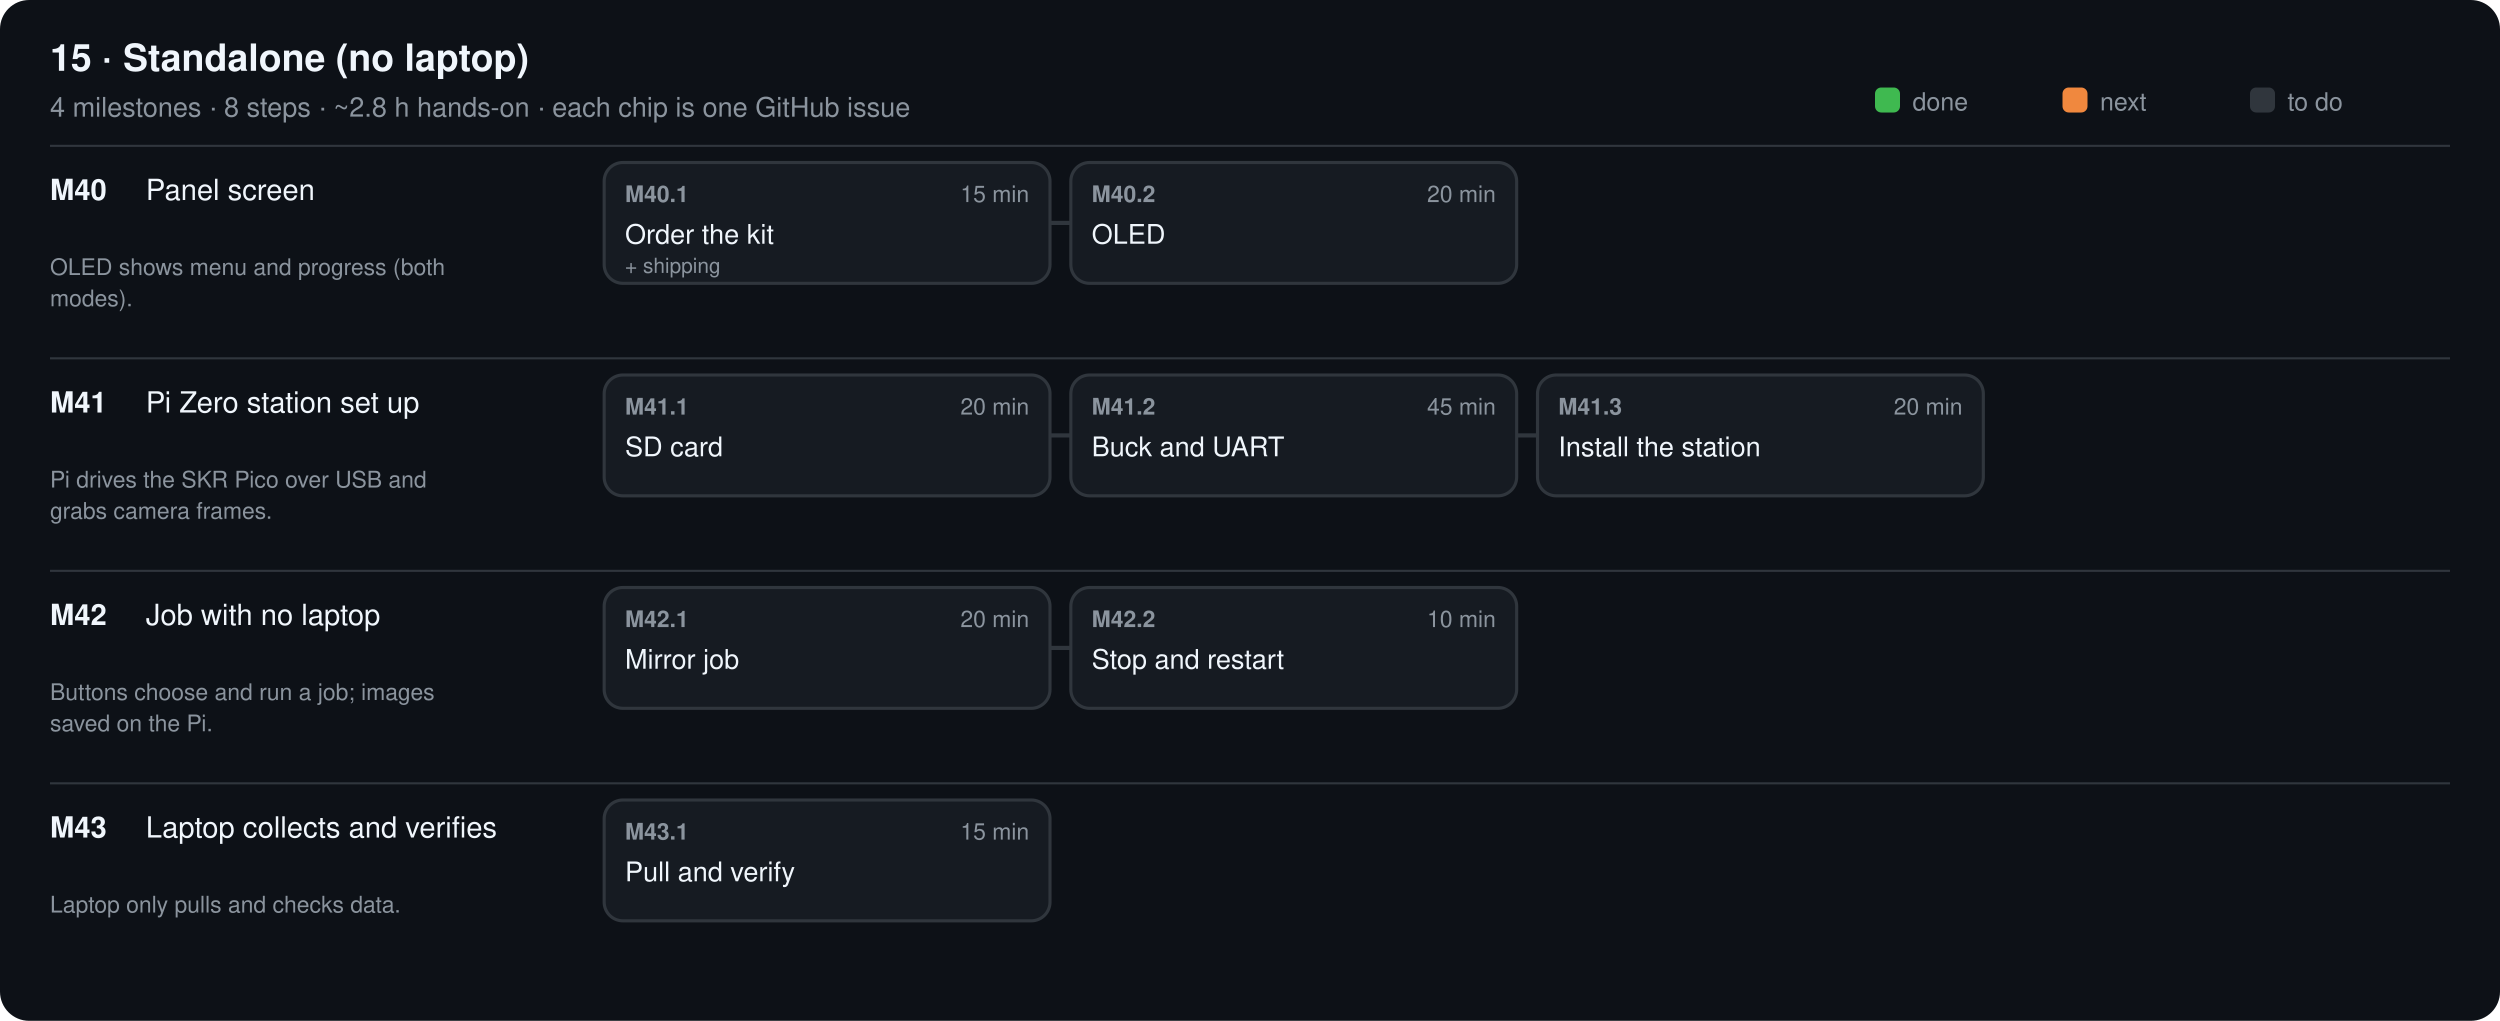
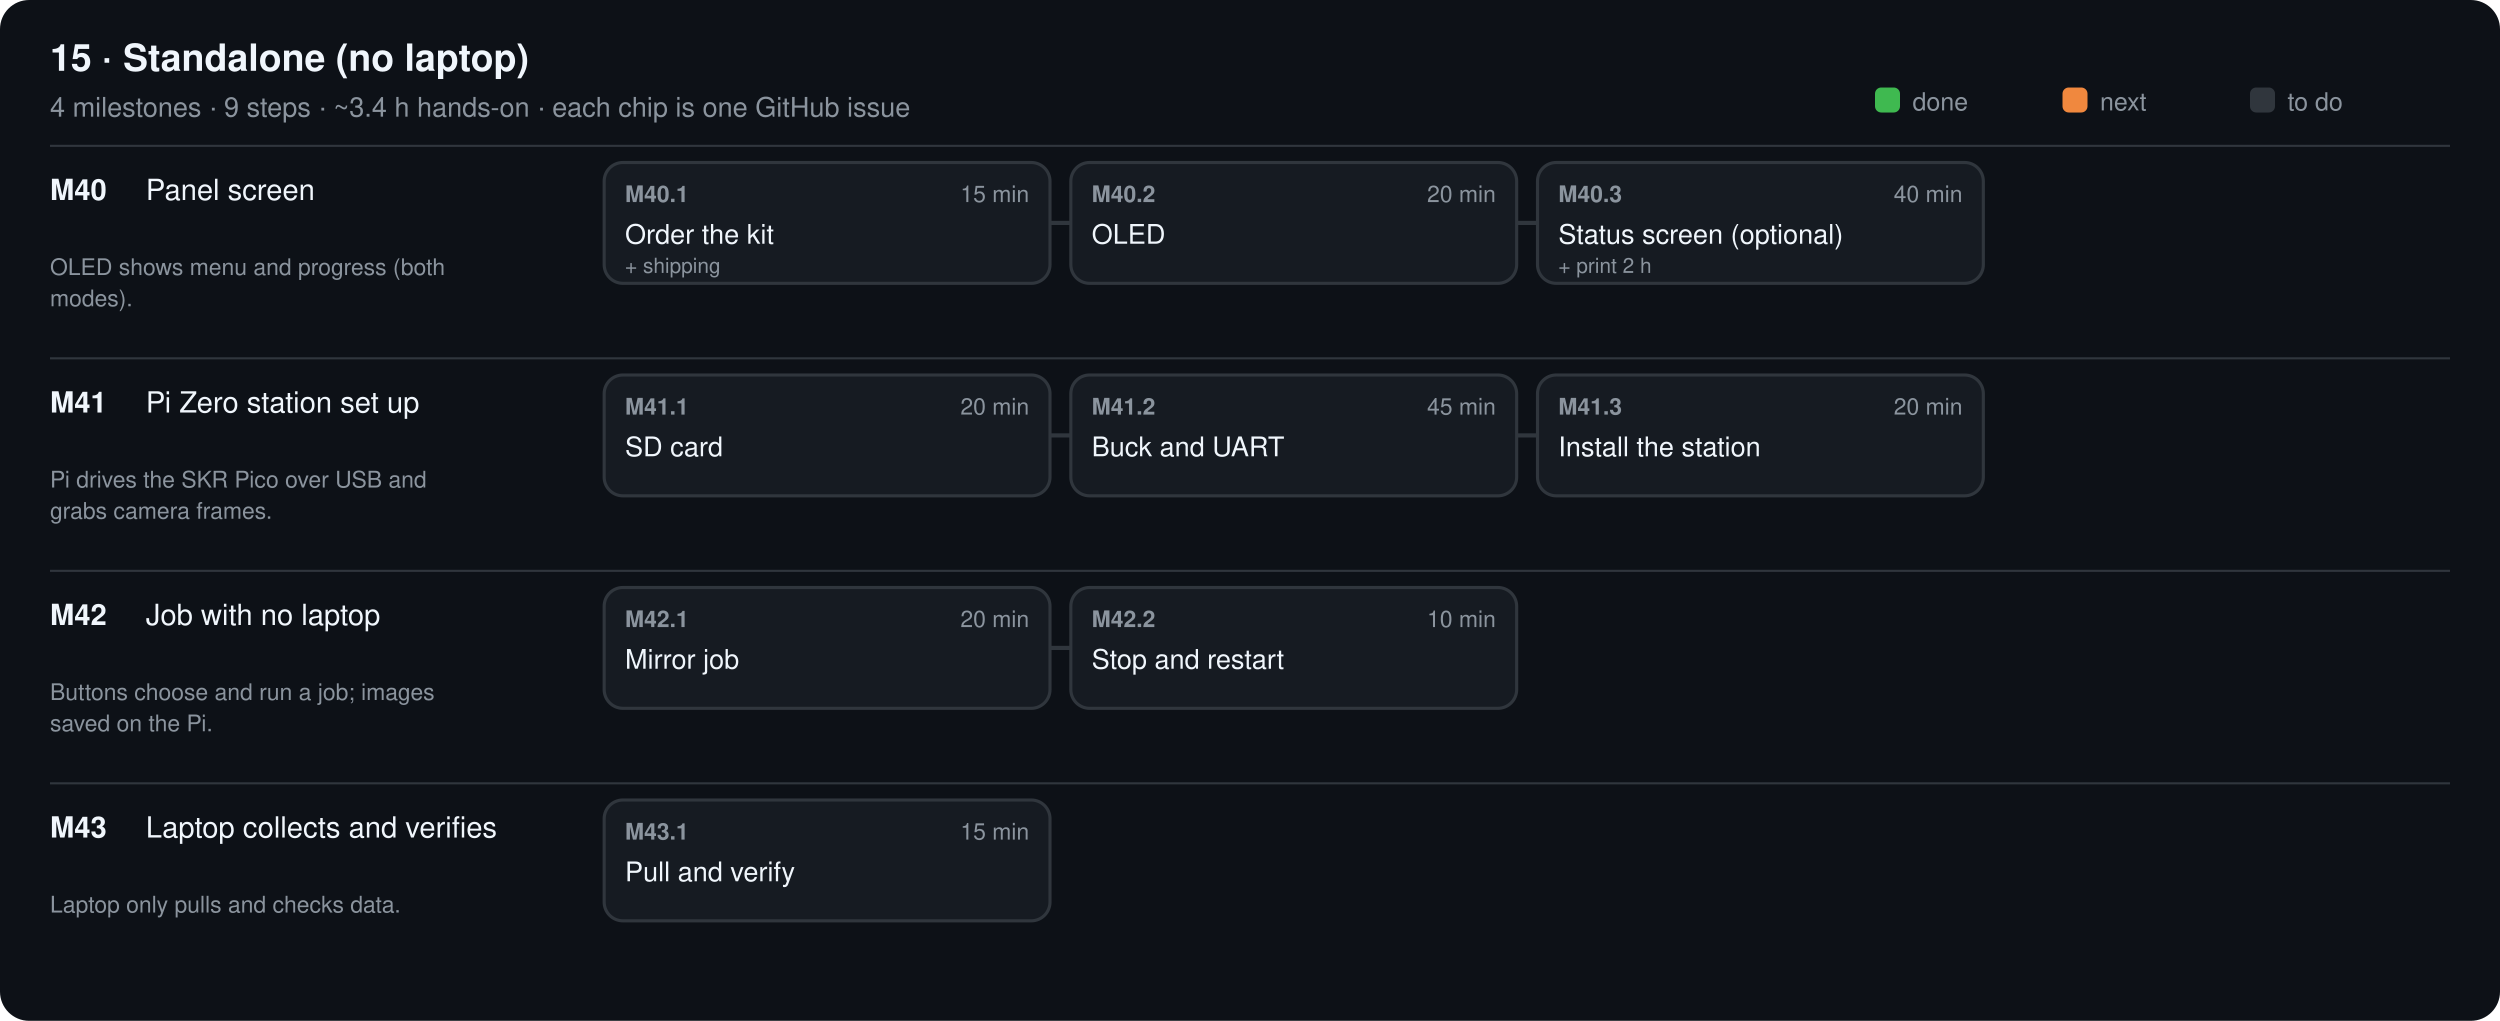
<svg xmlns="http://www.w3.org/2000/svg" viewBox="0 0 1200 490" font-family="Segoe UI,Helvetica,Arial,sans-serif">
  <style>.t{fill:#f0f6fc} .m{fill:#8b949e} .b{font-weight:600}</style>
  <rect width="1200" height="490" rx="14" fill="#0d1117" />
  <text x="24" y="34" class="t b" font-size="18">15 · Standalone (no laptop)</text>
-   <text x="24" y="56" class="m" font-size="13">4 milestones · 8 steps · ~2.8 h hands-on · each chip is one GitHub issue</text>
+   <text x="24" y="56" class="m" font-size="13">4 milestones · 9 steps · ~3.4 h hands-on · each chip is one GitHub issue</text>
  <rect x="900" y="42" width="12" height="12" rx="3" fill="#3fb950" />
  <text x="918" y="53" class="m" font-size="12">done</text>
  <rect x="990" y="42" width="12" height="12" rx="3" fill="#f0883e" />
  <text x="1008" y="53" class="m" font-size="12">next</text>
  <rect x="1080" y="42" width="12" height="12" rx="3" fill="#30363d" />
  <text x="1098" y="53" class="m" font-size="12">to do</text>
  <line x1="24" x2="1176" y1="70" y2="70" stroke="#30363d" stroke-width="1" />
  <text x="24" y="96" class="t b" font-size="14">M40</text>
  <text x="70" y="96" class="t" font-size="14">Panel screen</text>
  <text x="24" y="132" class="m" font-size="11">OLED shows menu and progress (both</text>
  <text x="24" y="147" class="m" font-size="11">modes).</text>
  <rect x="290" y="78" width="214" height="58" rx="9" fill="#161b22" stroke="#30363d" stroke-width="1.5" />
  <text x="300" y="97" fill="#8b949e" font-size="11" class="b">M40.1</text>
  <text x="494" y="97" class="m" font-size="11" text-anchor="end">15 min</text>
  <text x="300" y="117" class="t" font-size="13">Order the kit</text>
  <text x="300" y="131" class="m" font-size="10">+ shipping</text>
  <rect x="514" y="78" width="214" height="58" rx="9" fill="#161b22" stroke="#30363d" stroke-width="1.5" />
  <text x="524" y="97" fill="#8b949e" font-size="11" class="b">M40.2</text>
  <text x="718" y="97" class="m" font-size="11" text-anchor="end">20 min</text>
  <text x="524" y="117" class="t" font-size="13">OLED</text>
  <line x1="504" x2="514" y1="107.0" y2="107.0" stroke="#30363d" stroke-width="2" />
+   <rect x="738" y="78" width="214" height="58" rx="9" fill="#161b22" stroke="#30363d" stroke-width="1.5" />
+   <text x="748" y="97" fill="#8b949e" font-size="11" class="b">M40.3</text>
+   <text x="942" y="97" class="m" font-size="11" text-anchor="end">40 min</text>
+   <text x="748" y="117" class="t" font-size="13">Status screen (optional)</text>
+   <text x="748" y="131" class="m" font-size="10">+ print 2 h</text>
+   <line x1="728" x2="738" y1="107.0" y2="107.0" stroke="#30363d" stroke-width="2" />
  <line x1="24" x2="1176" y1="172" y2="172" stroke="#30363d" stroke-width="1" />
  <text x="24" y="198" class="t b" font-size="14">M41</text>
  <text x="70" y="198" class="t" font-size="14">Pi Zero station set up</text>
  <text x="24" y="234" class="m" font-size="11">Pi drives the SKR Pico over USB and</text>
  <text x="24" y="249" class="m" font-size="11">grabs camera frames.</text>
  <rect x="290" y="180" width="214" height="58" rx="9" fill="#161b22" stroke="#30363d" stroke-width="1.5" />
  <text x="300" y="199" fill="#8b949e" font-size="11" class="b">M41.1</text>
  <text x="494" y="199" class="m" font-size="11" text-anchor="end">20 min</text>
  <text x="300" y="219" class="t" font-size="13">SD card</text>
  <rect x="514" y="180" width="214" height="58" rx="9" fill="#161b22" stroke="#30363d" stroke-width="1.5" />
  <text x="524" y="199" fill="#8b949e" font-size="11" class="b">M41.2</text>
  <text x="718" y="199" class="m" font-size="11" text-anchor="end">45 min</text>
  <text x="524" y="219" class="t" font-size="13">Buck and UART</text>
  <line x1="504" x2="514" y1="209.0" y2="209.0" stroke="#30363d" stroke-width="2" />
  <rect x="738" y="180" width="214" height="58" rx="9" fill="#161b22" stroke="#30363d" stroke-width="1.5" />
  <text x="748" y="199" fill="#8b949e" font-size="11" class="b">M41.3</text>
  <text x="942" y="199" class="m" font-size="11" text-anchor="end">20 min</text>
  <text x="748" y="219" class="t" font-size="13">Install the station</text>
  <line x1="728" x2="738" y1="209.0" y2="209.0" stroke="#30363d" stroke-width="2" />
  <line x1="24" x2="1176" y1="274" y2="274" stroke="#30363d" stroke-width="1" />
  <text x="24" y="300" class="t b" font-size="14">M42</text>
  <text x="70" y="300" class="t" font-size="14">Job with no laptop</text>
  <text x="24" y="336" class="m" font-size="11">Buttons choose and run a job; images</text>
  <text x="24" y="351" class="m" font-size="11">saved on the Pi.</text>
  <rect x="290" y="282" width="214" height="58" rx="9" fill="#161b22" stroke="#30363d" stroke-width="1.5" />
  <text x="300" y="301" fill="#8b949e" font-size="11" class="b">M42.1</text>
  <text x="494" y="301" class="m" font-size="11" text-anchor="end">20 min</text>
  <text x="300" y="321" class="t" font-size="13">Mirror job</text>
  <rect x="514" y="282" width="214" height="58" rx="9" fill="#161b22" stroke="#30363d" stroke-width="1.5" />
  <text x="524" y="301" fill="#8b949e" font-size="11" class="b">M42.2</text>
  <text x="718" y="301" class="m" font-size="11" text-anchor="end">10 min</text>
  <text x="524" y="321" class="t" font-size="13">Stop and restart</text>
  <line x1="504" x2="514" y1="311.0" y2="311.0" stroke="#30363d" stroke-width="2" />
  <line x1="24" x2="1176" y1="376" y2="376" stroke="#30363d" stroke-width="1" />
  <text x="24" y="402" class="t b" font-size="14">M43</text>
  <text x="70" y="402" class="t" font-size="14">Laptop collects and verifies</text>
  <text x="24" y="438" class="m" font-size="11">Laptop only pulls and checks data.</text>
  <rect x="290" y="384" width="214" height="58" rx="9" fill="#161b22" stroke="#30363d" stroke-width="1.5" />
  <text x="300" y="403" fill="#8b949e" font-size="11" class="b">M43.1</text>
  <text x="494" y="403" class="m" font-size="11" text-anchor="end">15 min</text>
  <text x="300" y="423" class="t" font-size="13">Pull and verify</text>
</svg>
